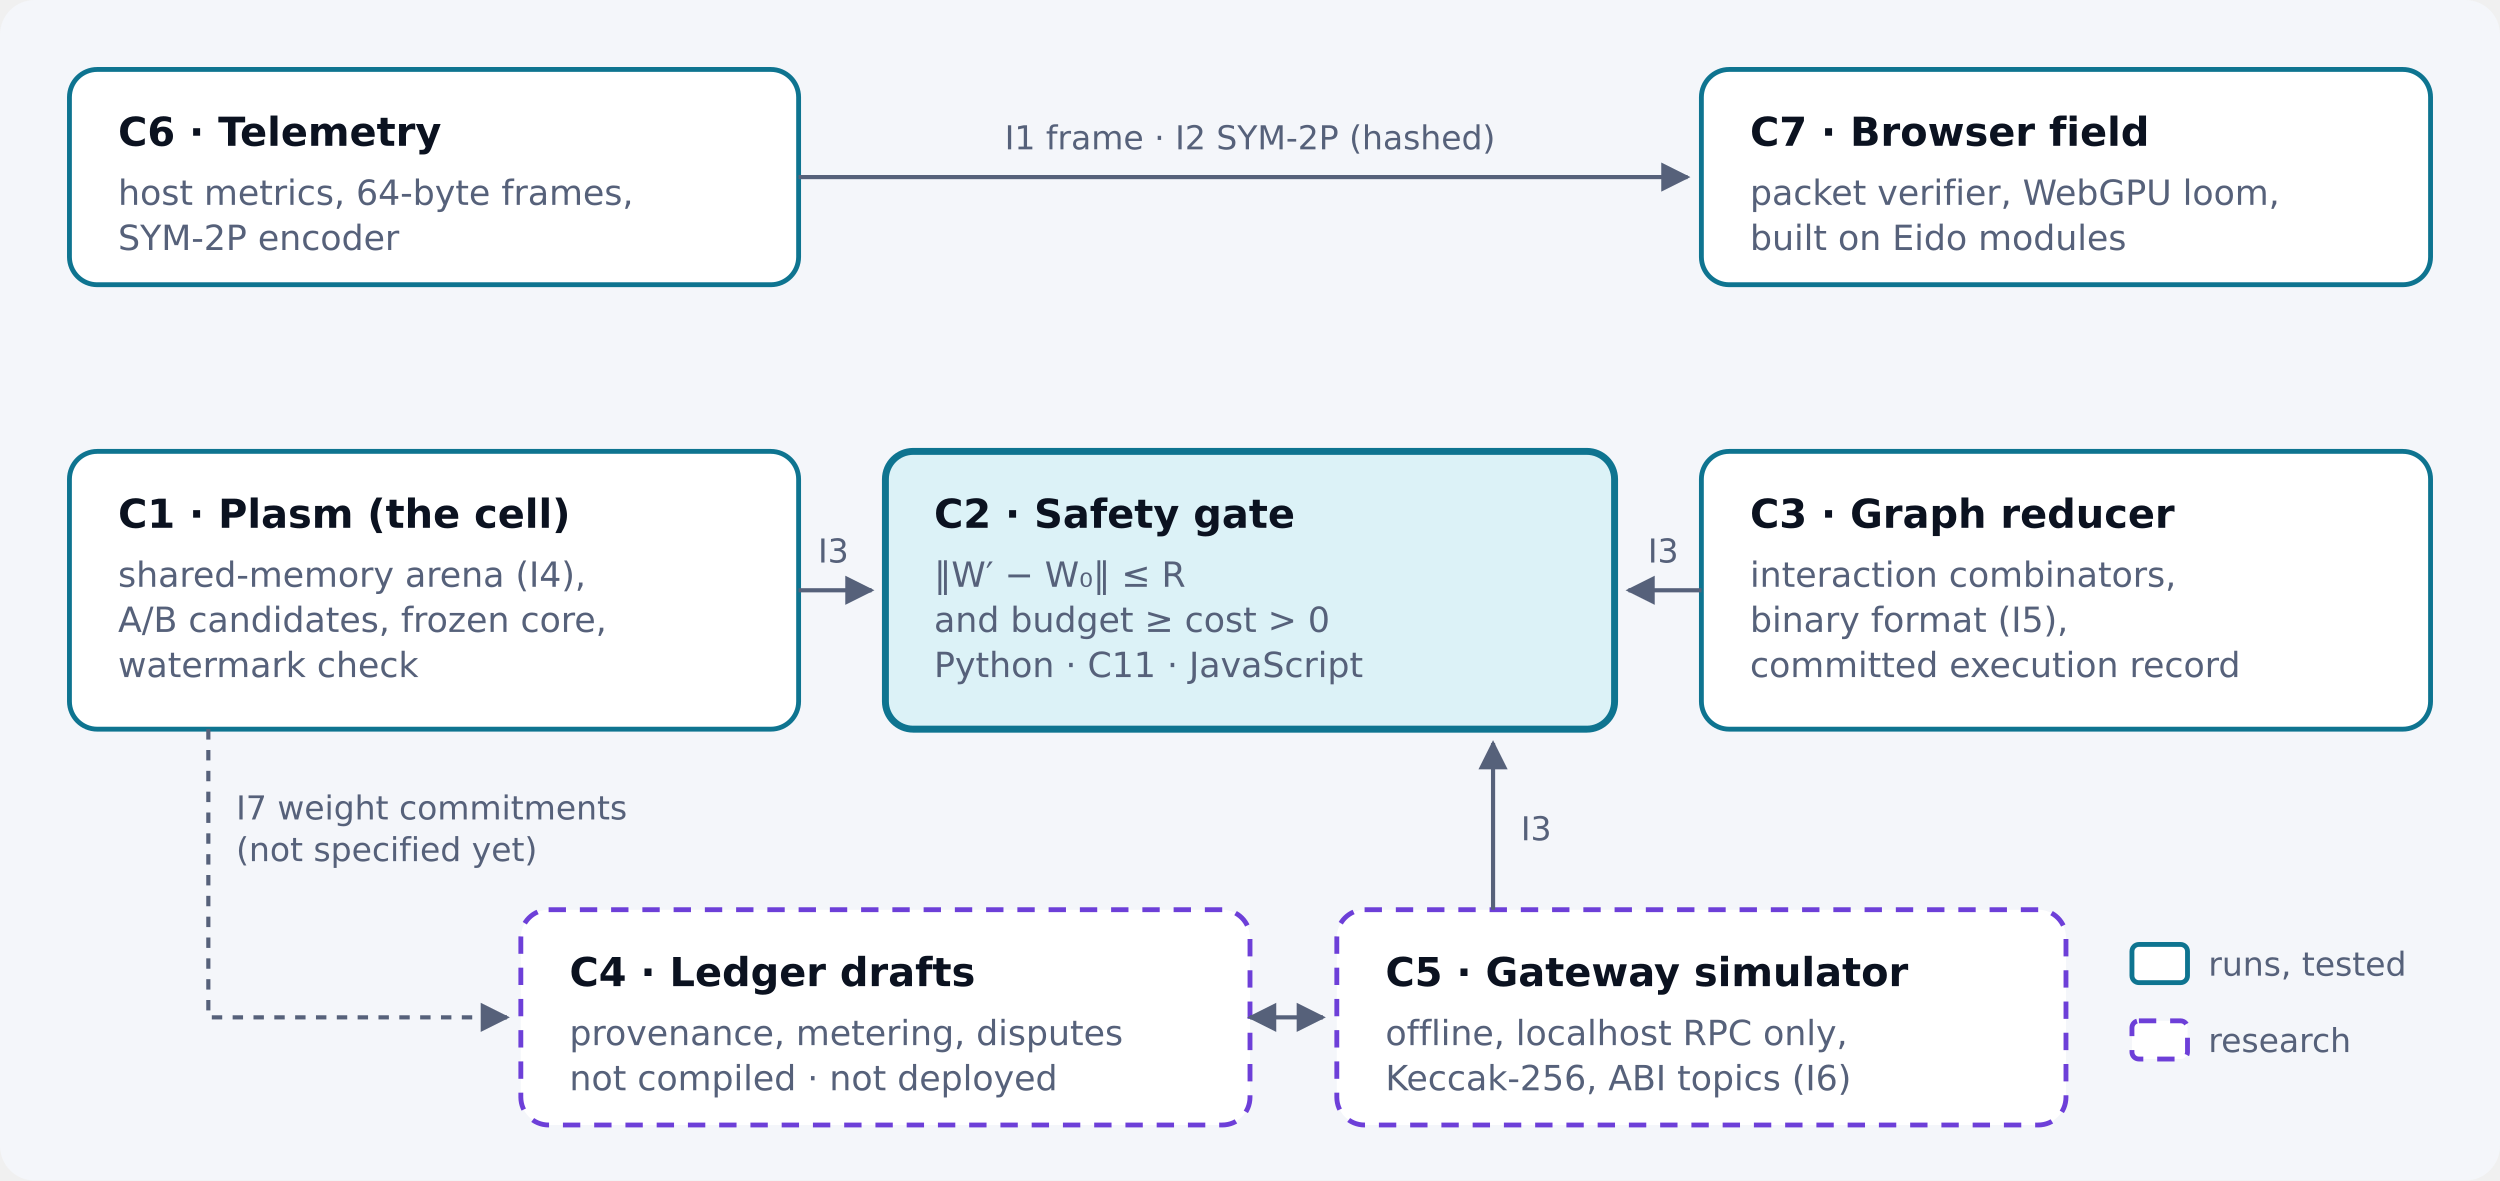
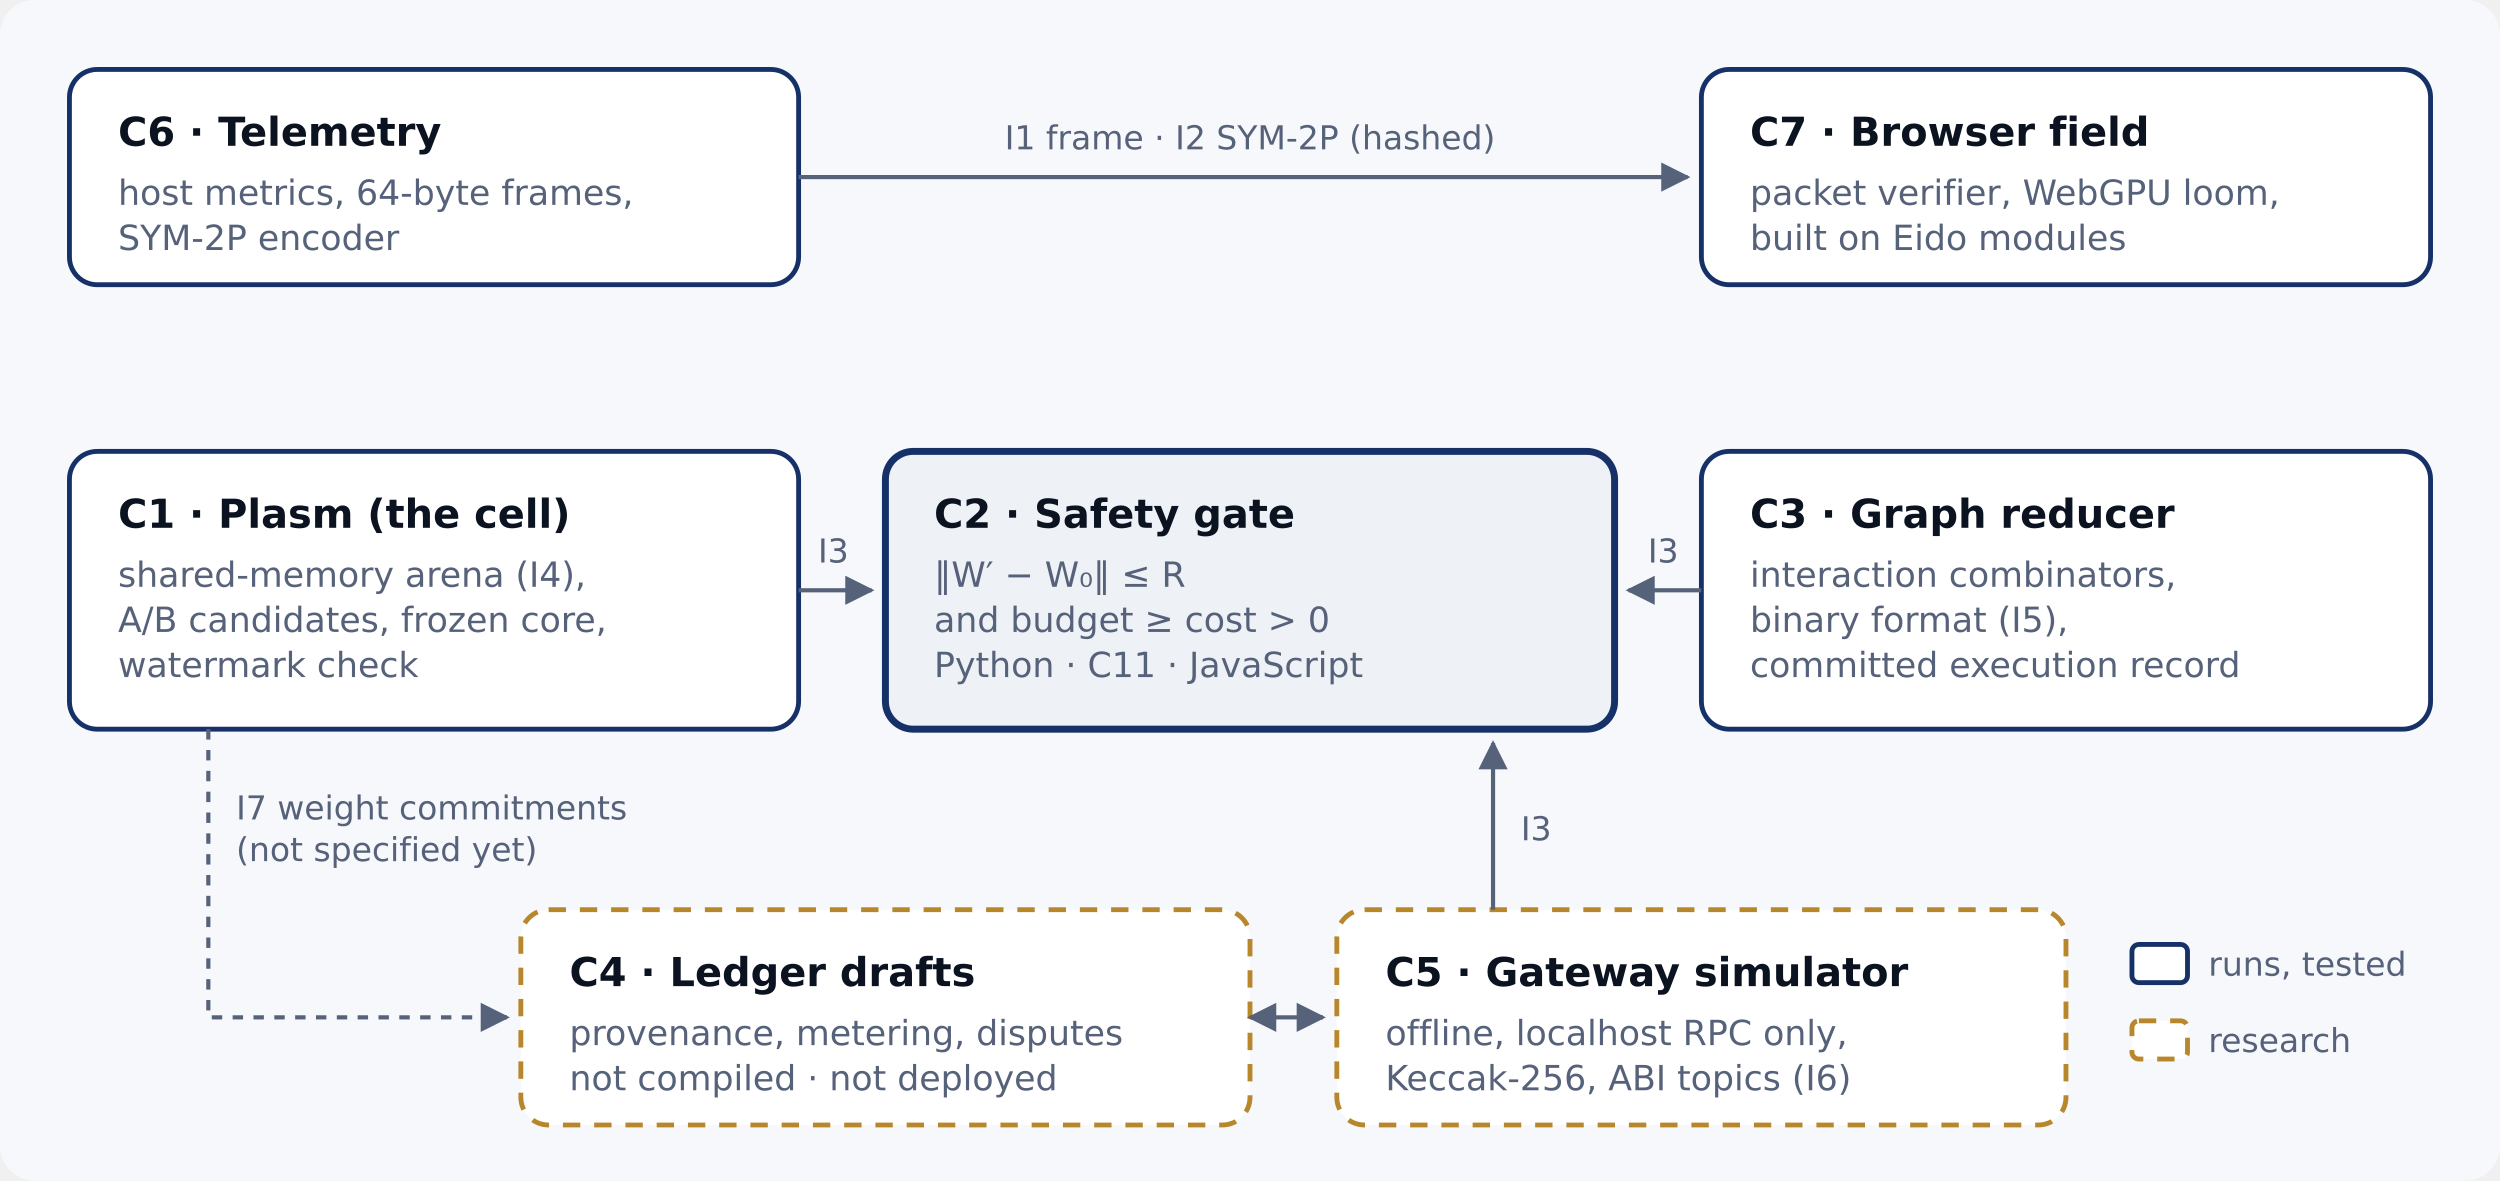
<svg xmlns="http://www.w3.org/2000/svg" viewBox="0 0 720 340" font-family="DejaVu Sans, Helvetica, Arial, sans-serif" font-size="11" role="img" aria-labelledby="t d">
  <defs>
    <marker id="a" viewBox="0 0 10 10" refX="9" refY="5" markerWidth="7" markerHeight="7" orient="auto-start-reverse">
      <path d="M0 0L10 5L0 10z" fill="#56617a" />
    </marker>
  </defs>
  <style>
-     .box{fill:#ffffff;stroke:#0e7490;stroke-width:1.4}
-     .gate{fill:#dcf2f7;stroke:#0e7490;stroke-width:2}
-     .research{fill:#ffffff;stroke:#6d3fd8;stroke-width:1.4;stroke-dasharray:5 4}
+     .box{fill:#ffffff;stroke:#163168;stroke-width:1.4}
+     .gate{fill:#eef1f6;stroke:#163168;stroke-width:2}
+     .research{fill:#ffffff;stroke:#b8862b;stroke-width:1.4;stroke-dasharray:5 4}
    .t{fill:#0b1220;font-weight:700;font-size:11.5px}
    .s{fill:#56617a;font-size:10px}
    .l{stroke:#56617a;stroke-width:1.2;fill:none}
    .lab{fill:#56617a;font-size:9.5px}
  </style>
-   <rect x="0" y="0" width="720" height="340" rx="10" fill="#f4f6fa" />
+   <rect x="0" y="0" width="720" height="340" rx="10" fill="#f6f8fb" />
  <rect class="box" x="20" y="20" width="210" height="62" rx="8" />
  <text class="t" x="34" y="42">C6 · Telemetry</text>
  <text class="s" x="34" y="59">host metrics, 64-byte frames,</text>
  <text class="s" x="34" y="72">SYM-2P encoder</text>
  <rect class="box" x="490" y="20" width="210" height="62" rx="8" />
  <text class="t" x="504" y="42">C7 · Browser field</text>
  <text class="s" x="504" y="59">packet verifier, WebGPU loom,</text>
  <text class="s" x="504" y="72">built on Eido modules</text>
  <path class="l" d="M230 51H486" marker-end="url(#a)" />
  <text class="lab" x="360" y="43" text-anchor="middle">I1 frame · I2 SYM-2P (hashed)</text>
  <rect class="box" x="20" y="130" width="210" height="80" rx="8" />
  <text class="t" x="34" y="152">C1 · Plasm (the cell)</text>
  <text class="s" x="34" y="169">shared-memory arena (I4),</text>
  <text class="s" x="34" y="182">A/B candidates, frozen core,</text>
  <text class="s" x="34" y="195">watermark check</text>
  <rect class="gate" x="255" y="130" width="210" height="80" rx="8" />
  <text class="t" x="269" y="152">C2 · Safety gate</text>
  <text class="s" x="269" y="169">‖W′ − W₀‖ ≤ R</text>
  <text class="s" x="269" y="182">and budget ≥ cost &gt; 0</text>
  <text class="s" x="269" y="195">Python · C11 · JavaScript</text>
  <rect class="box" x="490" y="130" width="210" height="80" rx="8" />
  <text class="t" x="504" y="152">C3 · Graph reducer</text>
  <text class="s" x="504" y="169">interaction combinators,</text>
  <text class="s" x="504" y="182">binary format (I5),</text>
  <text class="s" x="504" y="195">committed execution record</text>
  <path class="l" d="M230 170H251" marker-end="url(#a)" />
  <path class="l" d="M490 170H469" marker-end="url(#a)" />
  <text class="lab" x="240" y="162" text-anchor="middle">I3</text>
  <text class="lab" x="479" y="162" text-anchor="middle">I3</text>
  <rect class="research" x="150" y="262" width="210" height="62" rx="8" />
  <text class="t" x="164" y="284">C4 · Ledger drafts</text>
  <text class="s" x="164" y="301">provenance, metering, disputes</text>
  <text class="s" x="164" y="314">not compiled · not deployed</text>
  <rect class="research" x="385" y="262" width="210" height="62" rx="8" />
  <text class="t" x="399" y="284">C5 · Gateway simulator</text>
  <text class="s" x="399" y="301">offline, localhost RPC only,</text>
  <text class="s" x="399" y="314">Keccak-256, ABI topics (I6)</text>
  <path class="l" d="M360 293H381" marker-end="url(#a)" marker-start="url(#a)" />
  <path class="l" d="M430 262V214" marker-end="url(#a)" />
  <text class="lab" x="438" y="242">I3</text>
  <path class="l" d="M60 210V293H146" marker-end="url(#a)" stroke-dasharray="3 3" />
  <text class="lab" x="68" y="236">I7 weight commitments</text>
  <text class="lab" x="68" y="248">(not specified yet)</text>
  <rect class="box" x="614" y="272" width="16" height="11" rx="2" />
  <text class="lab" x="636" y="281">runs, tested</text>
  <rect class="research" x="614" y="294" width="16" height="11" rx="2" />
  <text class="lab" x="636" y="303">research</text>
</svg>
